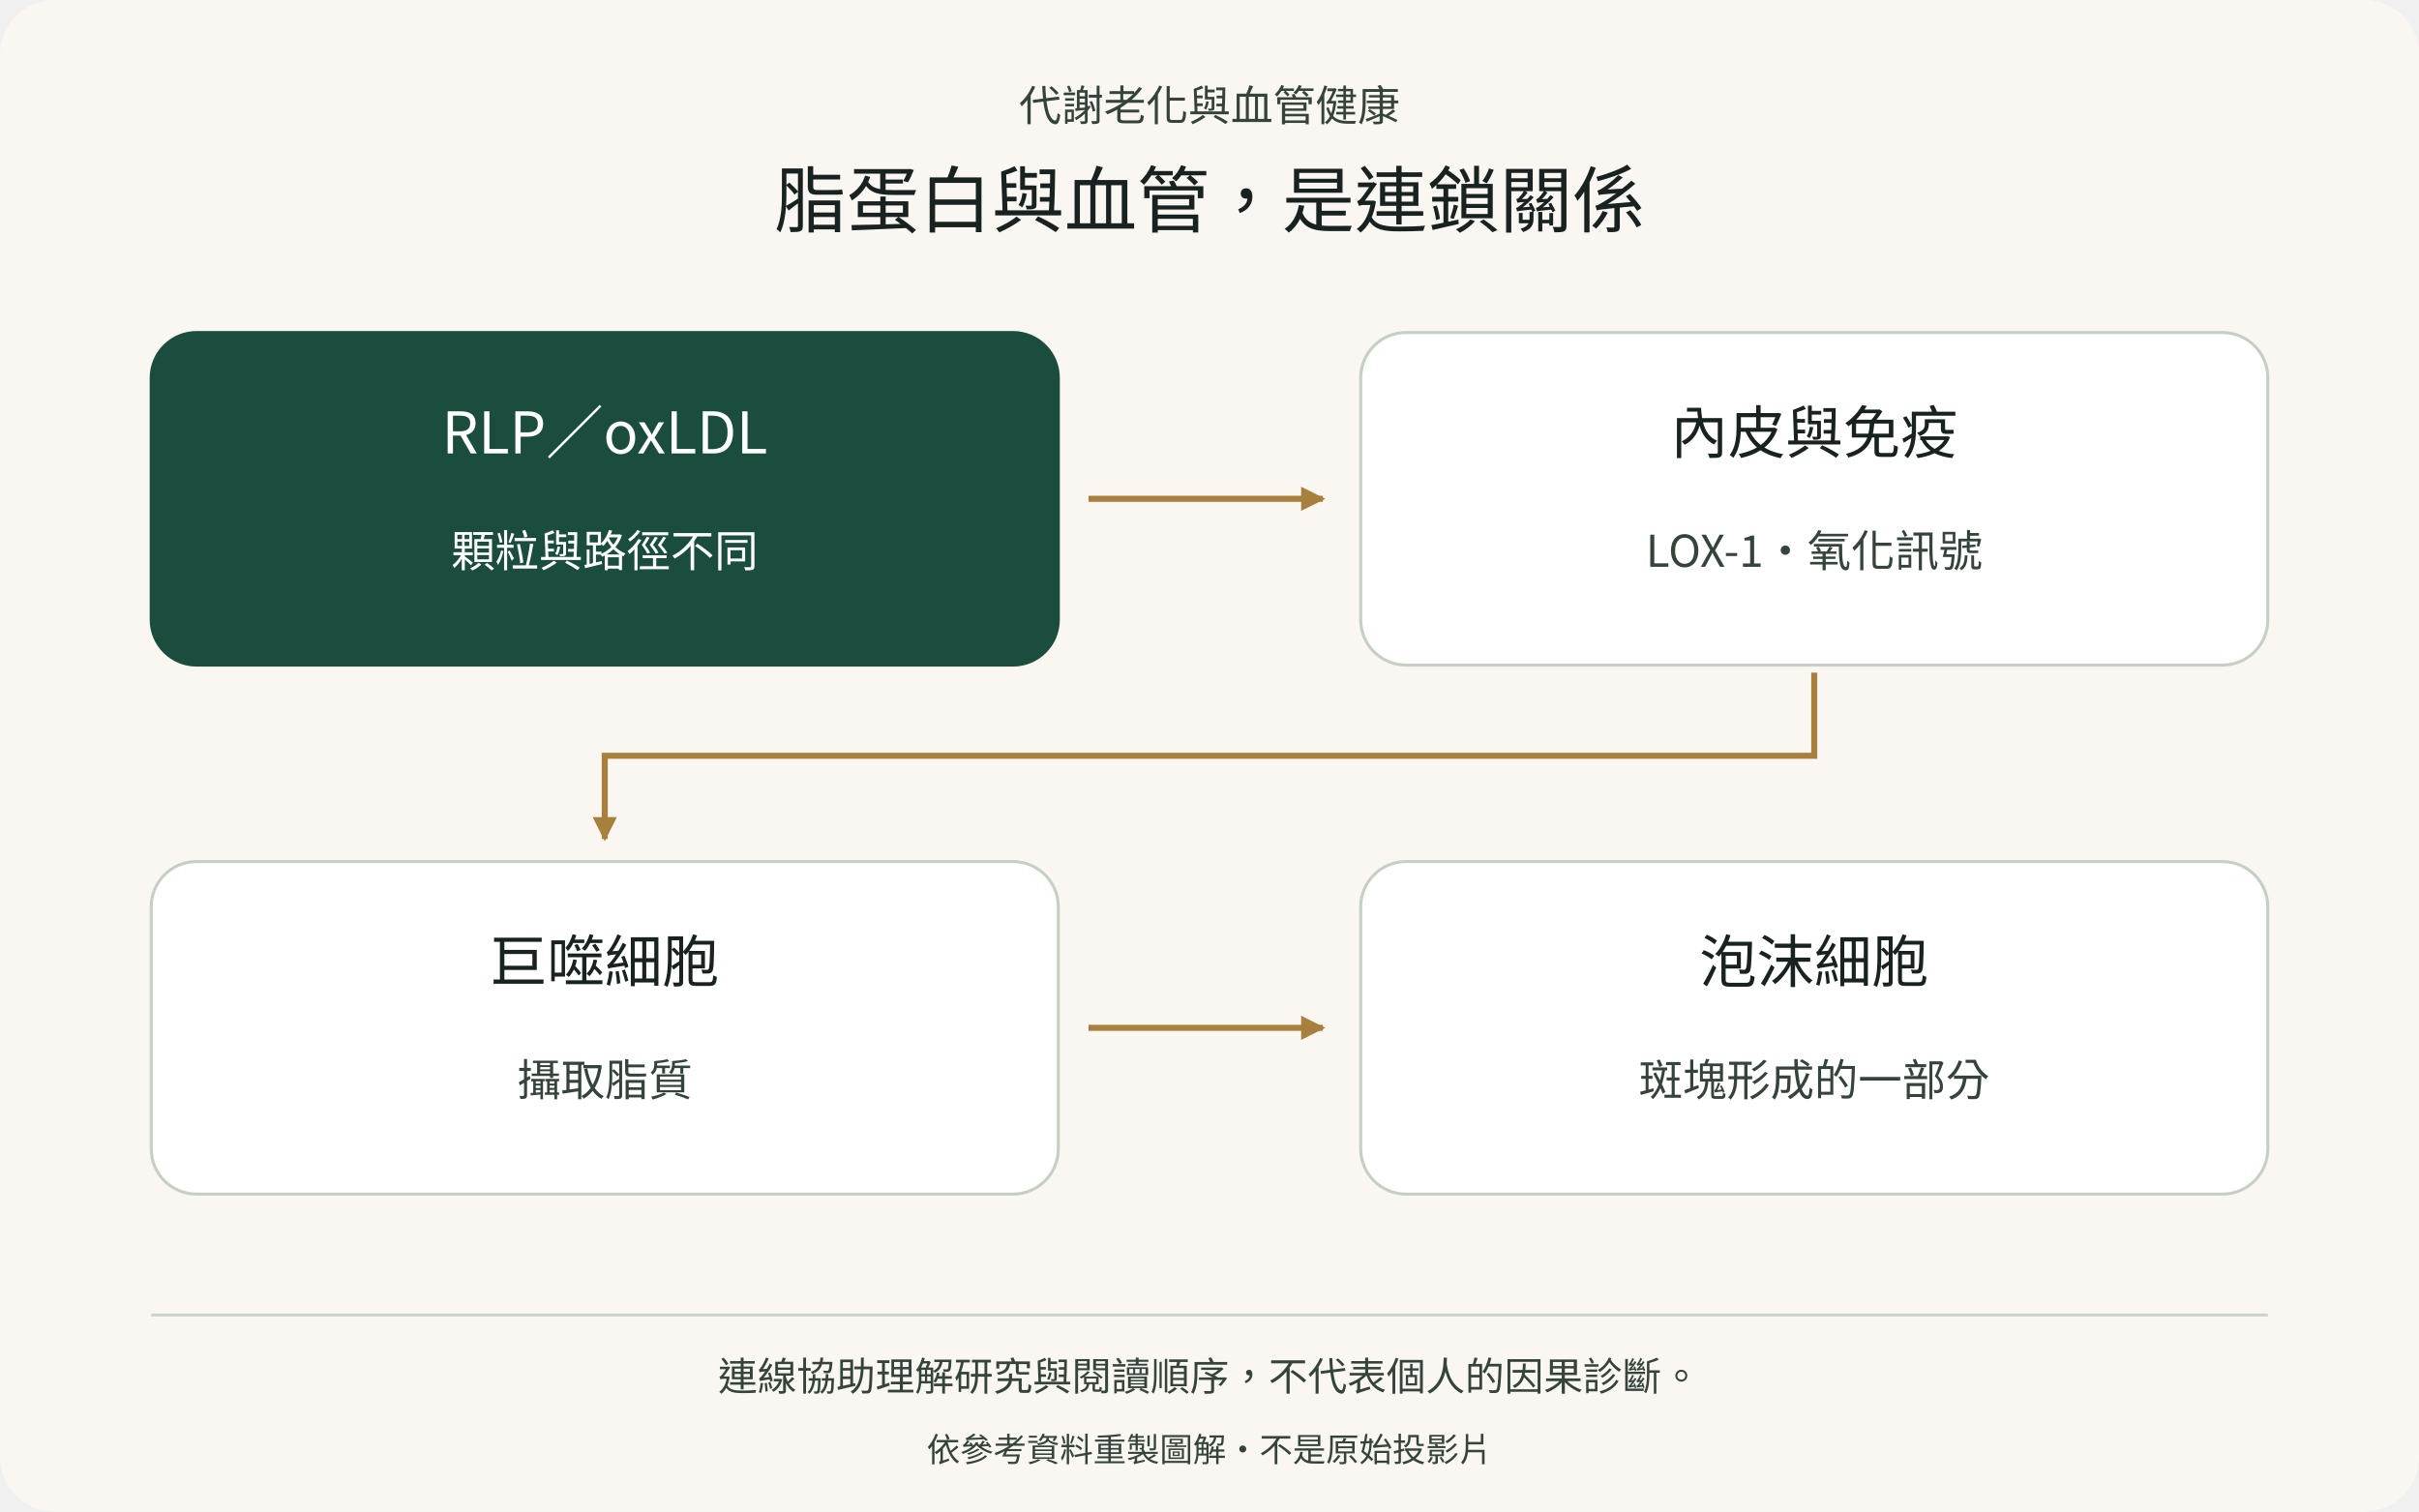
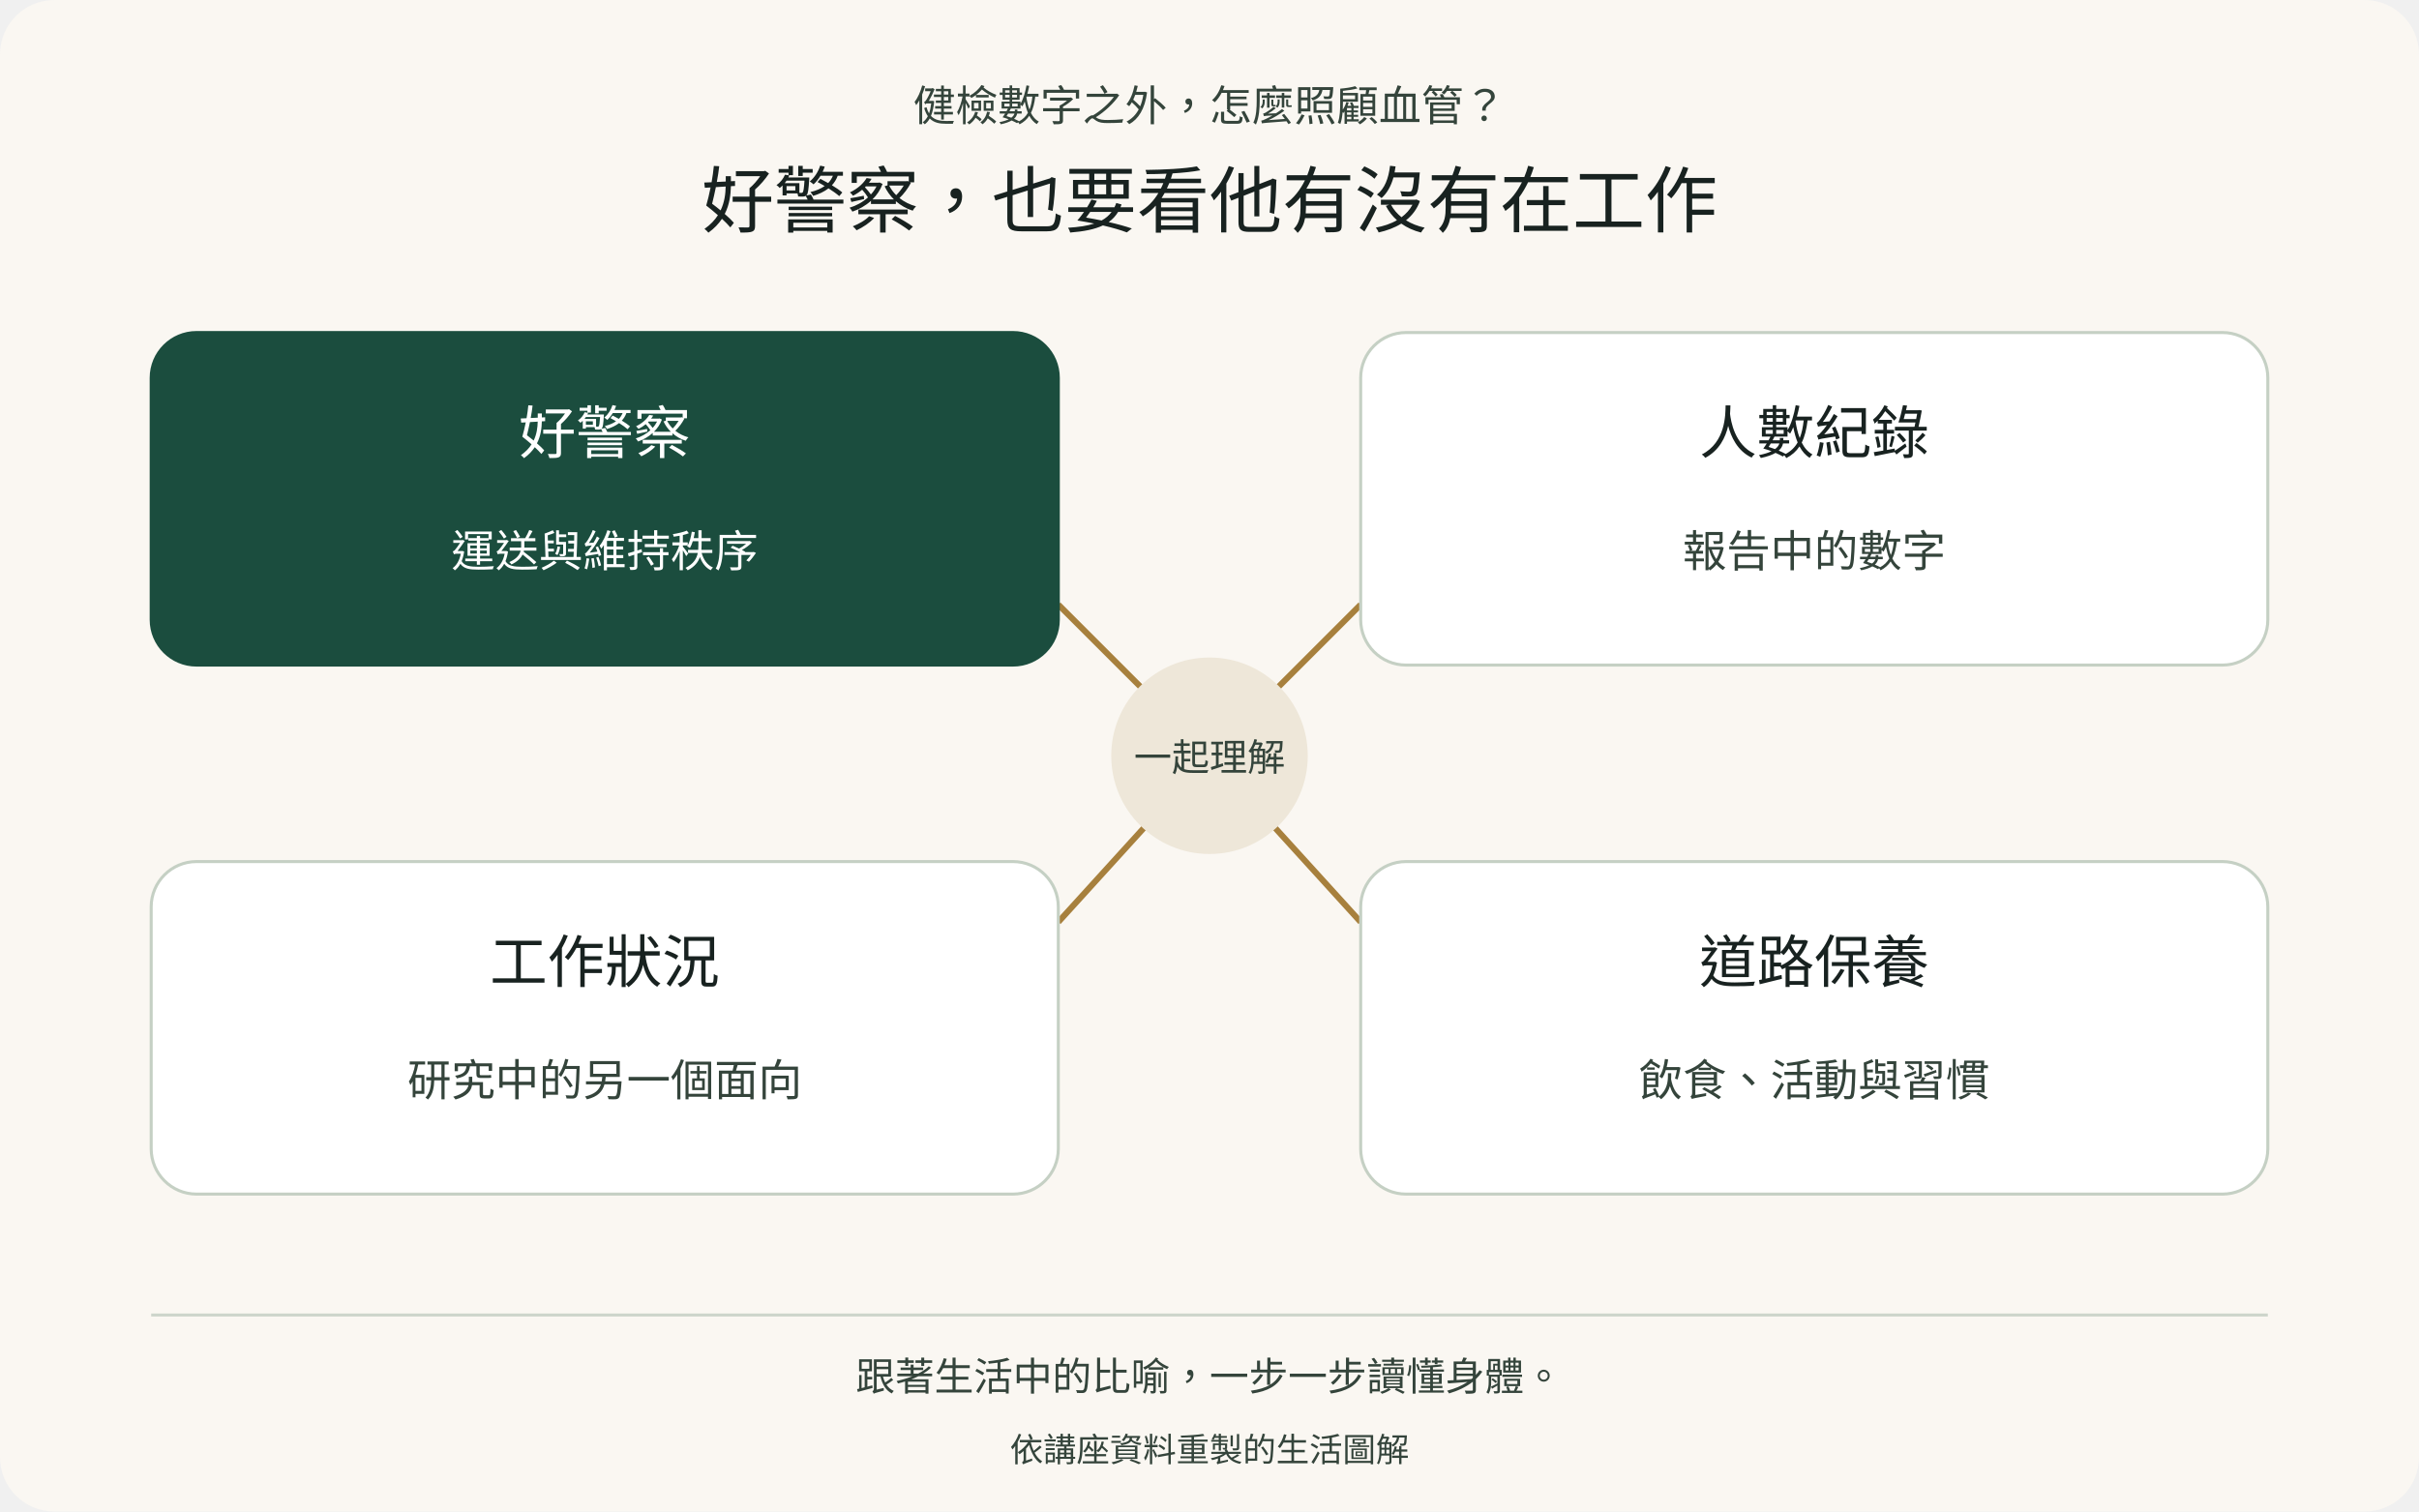
<svg xmlns="http://www.w3.org/2000/svg" width="1600" height="1000" viewBox="0 0 1600 1000" role="img" aria-labelledby="title desc">
  <defs>
    <marker id="arrow" viewBox="0 0 10 10" refX="9" refY="5" markerWidth="4" markerHeight="4" orient="auto">
      <path d="M0 0 10 5 0 10" fill="#A7803D" />
    </marker>
  </defs>
  <rect width="1600" height="1000" rx="36" fill="#FAF7F2" />
  <g font-family="-apple-system,BlinkMacSystemFont,'Noto Sans CJK TC','PingFang TC',sans-serif">
    <text x="800" y="80" text-anchor="middle" font-size="28" fill="#34443B">
-       <tspan x="800" dy="0">代謝老化與血管健康</tspan>
+       <tspan x="800" dy="0">健檢數字之外，怎麼照顧血管？</tspan>
    </text>
    <text x="800" y="150" text-anchor="middle" font-size="48" fill="#182220">
-       <tspan x="800" dy="0">脂蛋白與血管，是連鎖關係</tspan>
+       <tspan x="800" dy="0">好警察，也要看他有沒有在工作</tspan>
    </text>
-     <path d="M720 330 H875" fill="none" stroke="#A7803D" stroke-width="4" marker-end="url(#arrow)" />
-     <path d="M1200 445 V500 H400 V555" fill="none" stroke="#A7803D" stroke-width="4" marker-end="url(#arrow)" />
-     <path d="M720 680 H875" fill="none" stroke="#A7803D" stroke-width="4" marker-end="url(#arrow)" />
+     <path d="M700 400 L800 500 L900 400 M800 500 L700 610 M800 500 L900 610" fill="none" stroke="#A7803D" stroke-width="4" />
    <g>
      <rect x="100" y="220" width="600" height="220" rx="30" fill="#1B4D3E" stroke="#1B4D3E" stroke-width="2" />
      <text x="400" y="300" text-anchor="middle" font-size="38" fill="#FFFFFF">
-         <tspan x="400" dy="0">RLP／oxLDL</tspan>
+         <tspan x="400" dy="0">好警察</tspan>
      </text>
      <text x="400" y="375" text-anchor="middle" font-size="29" fill="#FFFFFF">
-         <tspan x="400" dy="0">顆粒與路徑不同</tspan>
+         <tspan x="400" dy="0">運送與維持秩序</tspan>
      </text>
    </g>
    <g>
      <rect x="900" y="220" width="600" height="220" rx="30" fill="#FFFFFF" stroke="#C5D0C4" stroke-width="2" />
      <text x="1200" y="300" text-anchor="middle" font-size="38" fill="#182220">
-         <tspan x="1200" dy="0">內皮與免疫</tspan>
+         <tspan x="1200" dy="0">人數紀錄</tspan>
      </text>
      <text x="1200" y="375" text-anchor="middle" font-size="29" fill="#34443B">
-         <tspan x="1200" dy="0">LOX-1・氧化訊號</tspan>
+         <tspan x="1200" dy="0">報告中的數字</tspan>
      </text>
    </g>
    <g>
      <rect x="100" y="570" width="600" height="220" rx="30" fill="#FFFFFF" stroke="#C5D0C4" stroke-width="2" />
      <text x="400" y="650" text-anchor="middle" font-size="38" fill="#182220">
-         <tspan x="400" dy="0">巨噬細胞</tspan>
+         <tspan x="400" dy="0">工作狀況</tspan>
      </text>
      <text x="400" y="725" text-anchor="middle" font-size="29" fill="#34443B">
-         <tspan x="400" dy="0">攝取脂質</tspan>
+         <tspan x="400" dy="0">研究中的另一個面向</tspan>
      </text>
    </g>
    <g>
      <rect x="900" y="570" width="600" height="220" rx="30" fill="#FFFFFF" stroke="#C5D0C4" stroke-width="2" />
      <text x="1200" y="650" text-anchor="middle" font-size="38" fill="#182220">
-         <tspan x="1200" dy="0">泡沫細胞</tspan>
+         <tspan x="1200" dy="0">道路保養</tspan>
      </text>
      <text x="1200" y="725" text-anchor="middle" font-size="29" fill="#34443B">
-         <tspan x="1200" dy="0">斑塊形成的一部分</tspan>
+         <tspan x="1200" dy="0">飲食、活動與習慣</tspan>
      </text>
    </g>
+     <circle cx="800" cy="500" r="65" fill="#EEE7D9" />
+     <text x="800" y="510" text-anchor="middle" font-size="25" fill="#34443B">
+       <tspan x="800" dy="0">一起理解</tspan>
+     </text>
    <path d="M100 870 H1500" stroke="#CDD5CB" stroke-width="2" />
    <text x="800" y="920" text-anchor="middle" font-size="26" fill="#34443B">
-       <tspan x="800" dy="0">連線協助理解研究與閱讀順序，不代表個人的因果診斷。</tspan>
+       <tspan x="800" dy="0">跟著生活中的比喻，一步一步讀懂身體。</tspan>
    </text>
    <text x="800" y="967" text-anchor="middle" font-size="22" fill="#34443B">
-       <tspan x="800" dy="0">依參考資料重製圖解・不是原始投影片</tspan>
+       <tspan x="800" dy="0">依講座資料重製的生活圖解</tspan>
    </text>
  </g>
</svg>
